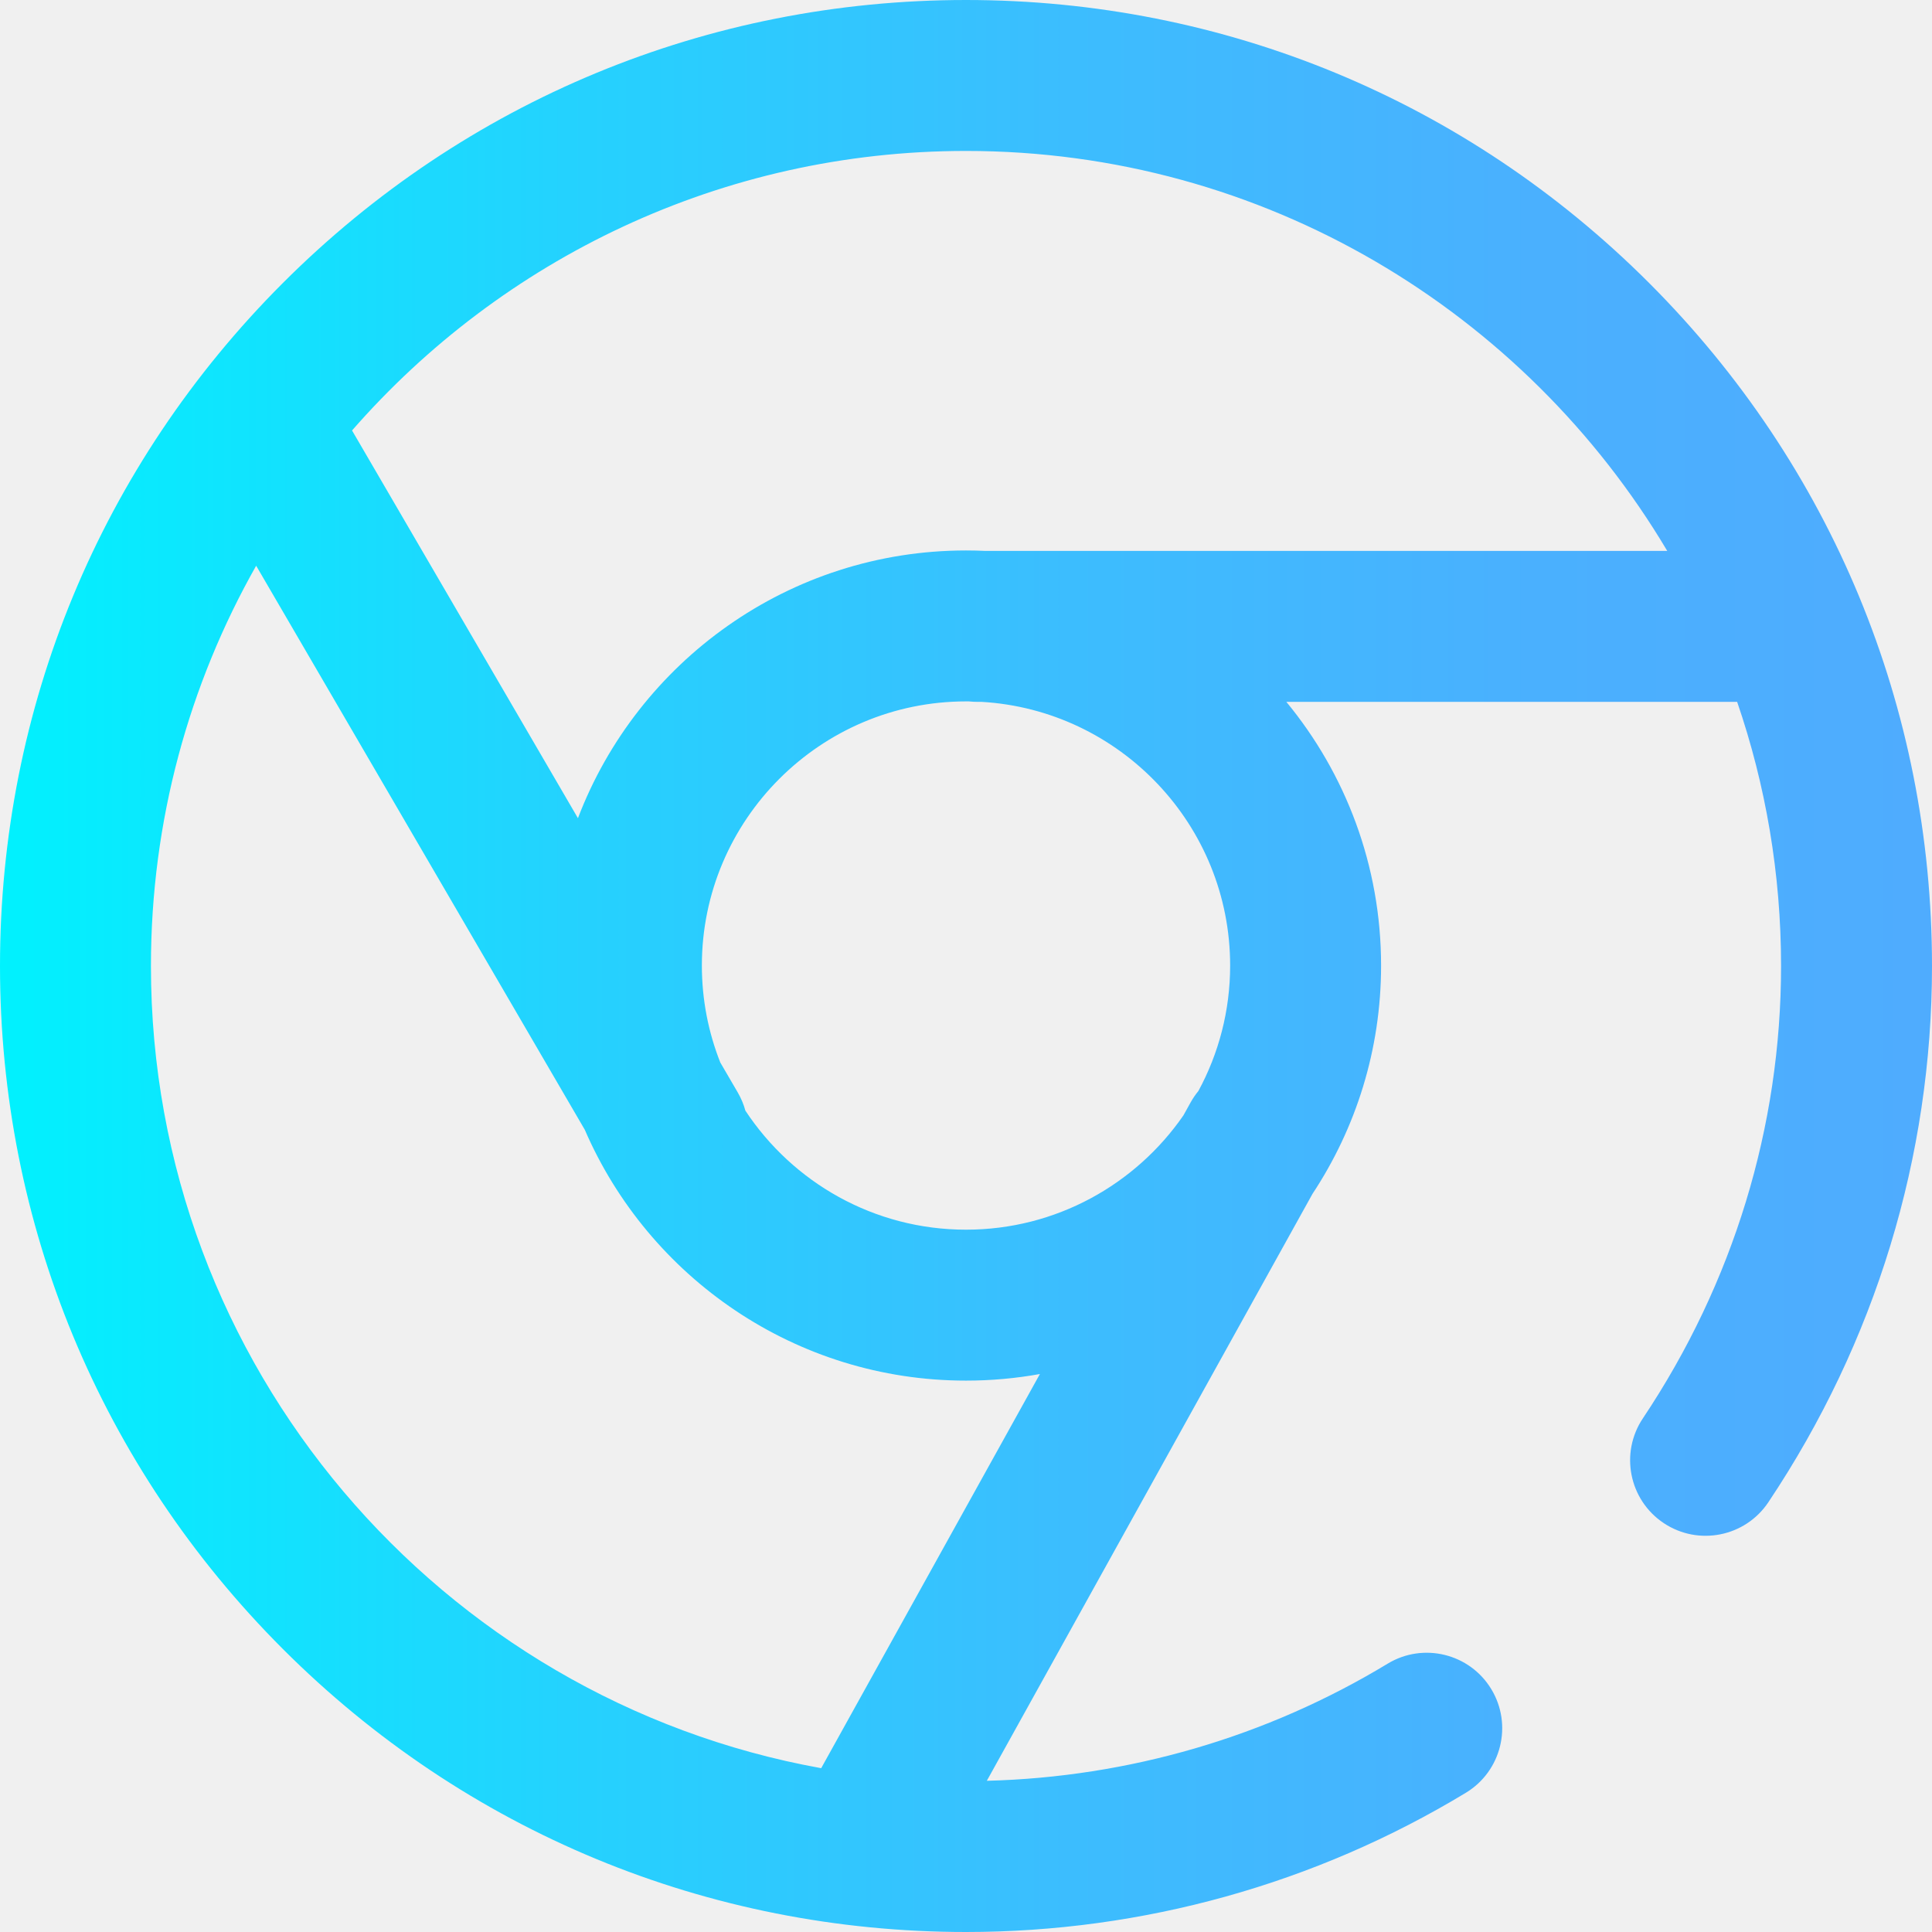
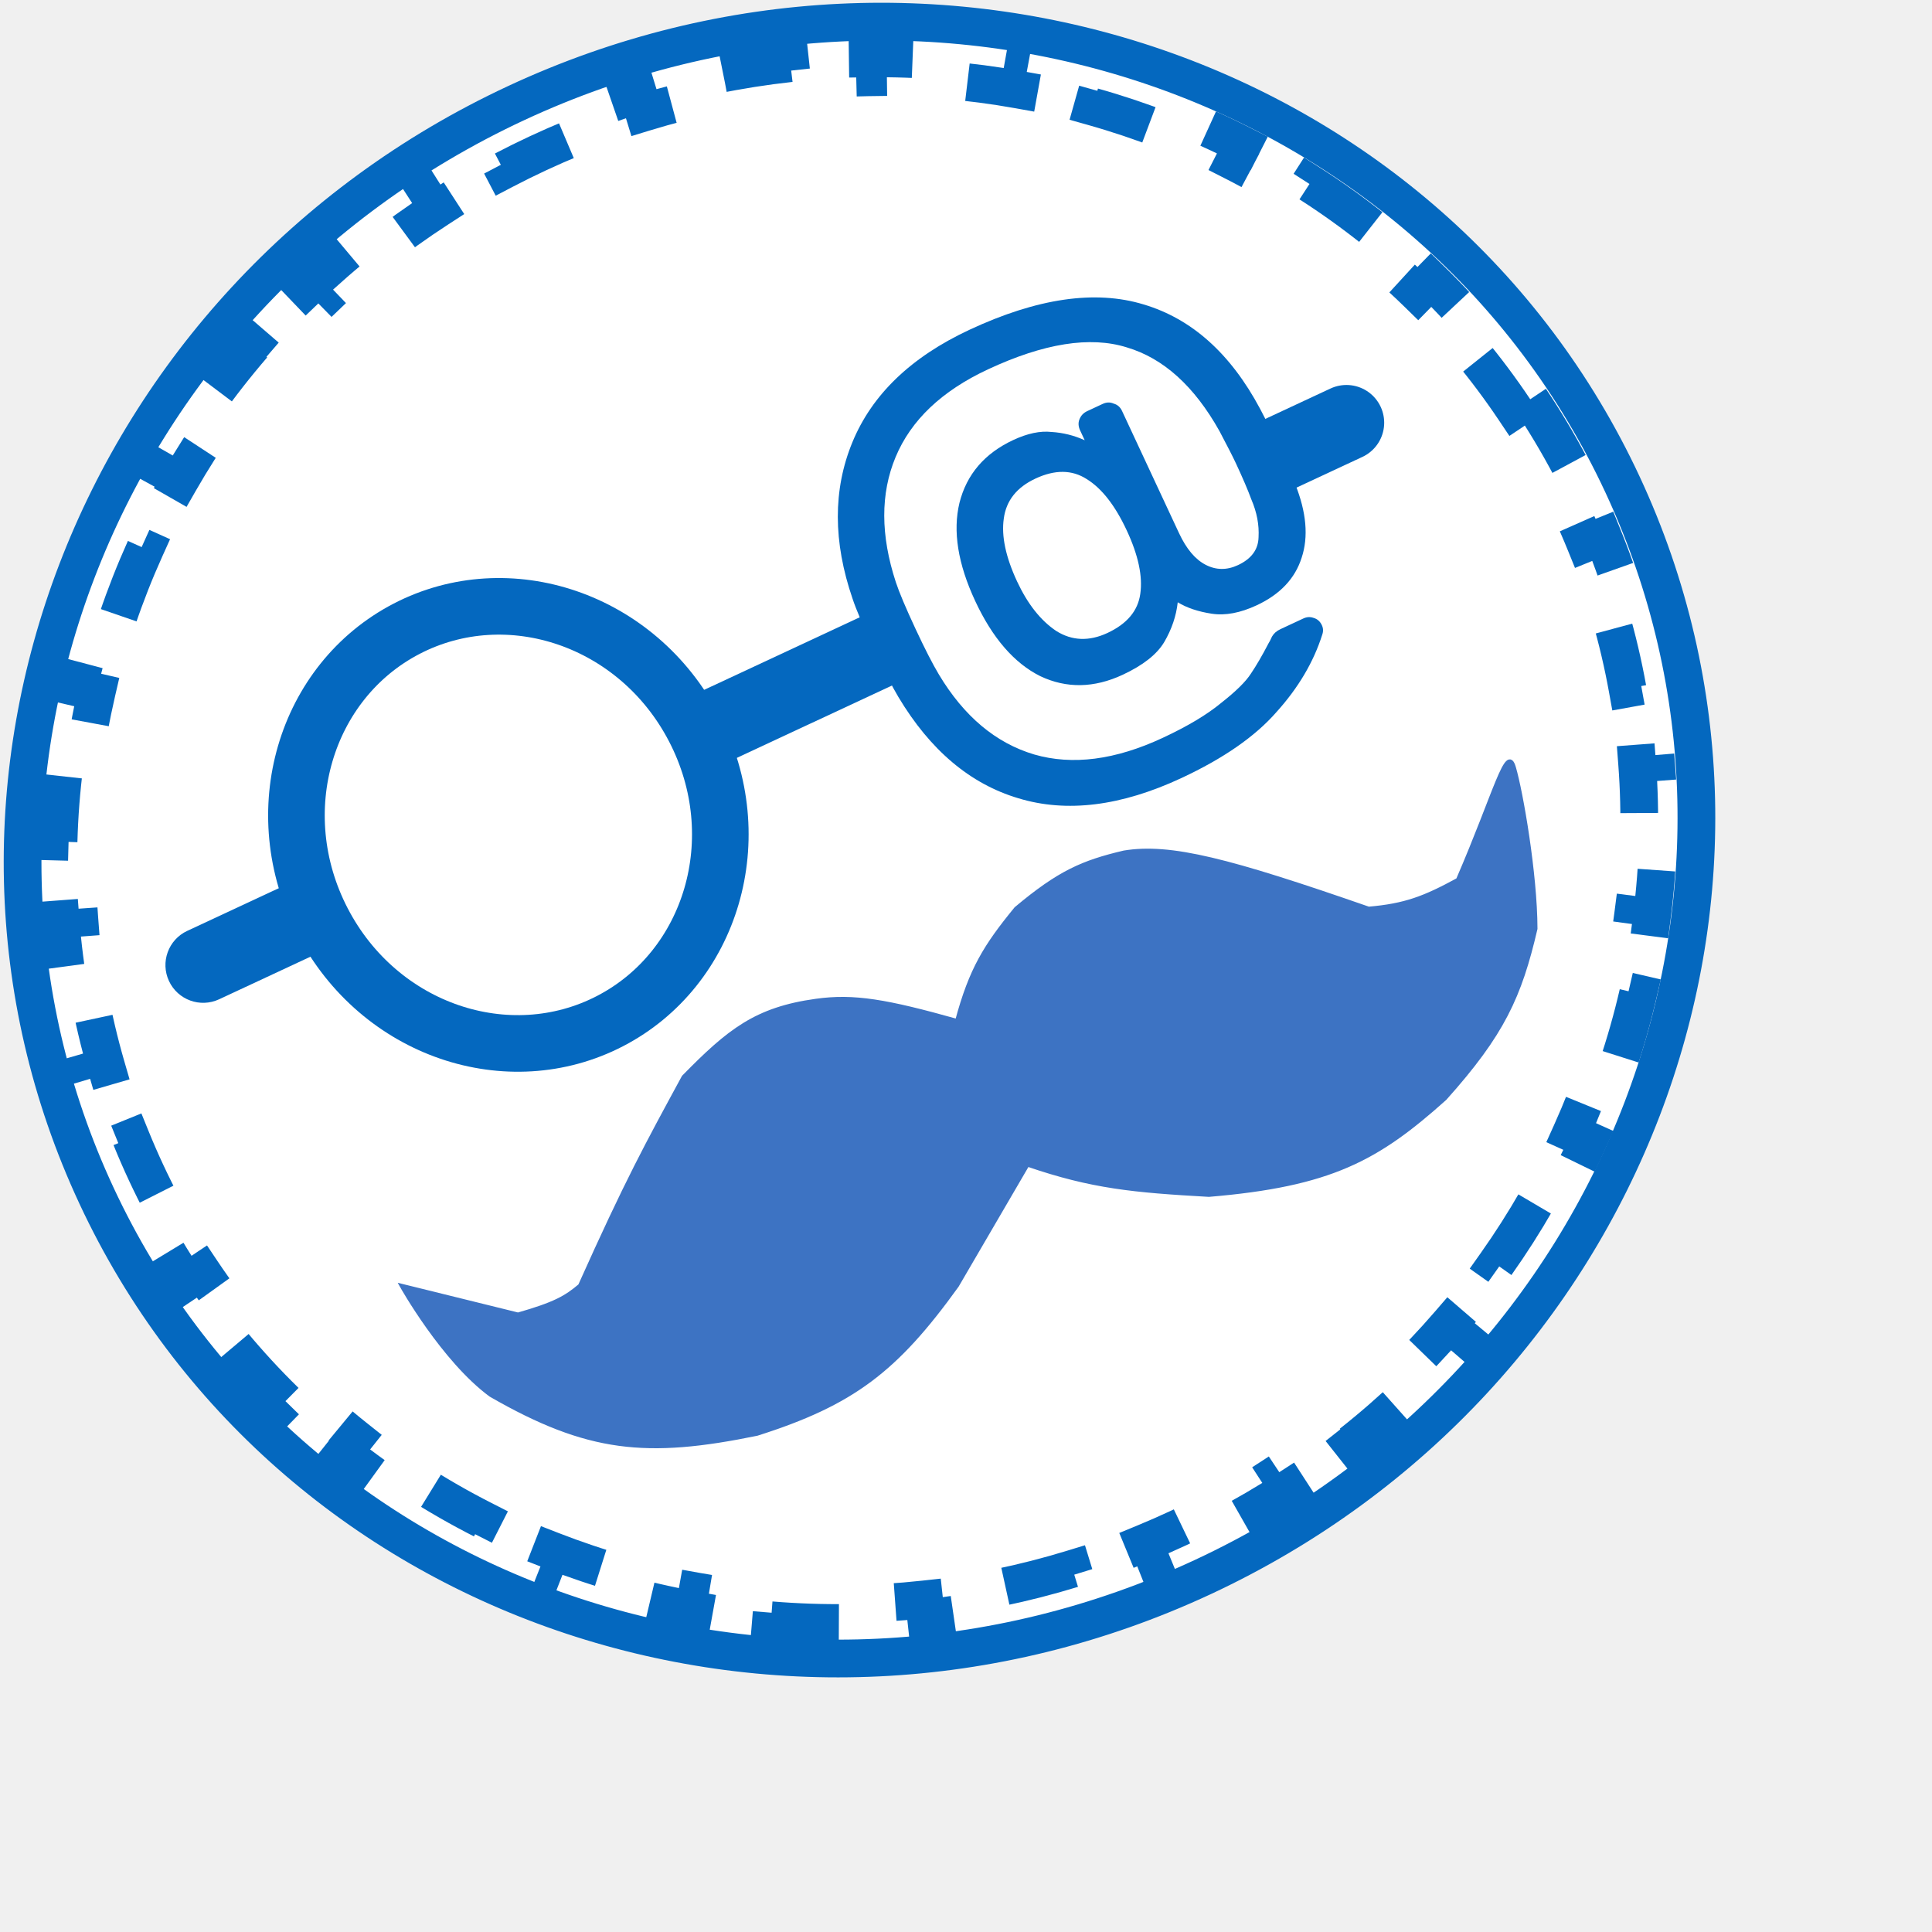
- <svg xmlns="http://www.w3.org/2000/svg" version="1.1" id="Capa_1" x="0px" y="0px" width="13" height="13" viewBox="0 0 512 512" style="enable-background:new 0 0 512 512;" xml:space="preserve">
-   <linearGradient id="SVGID_1_" gradientUnits="userSpaceOnUse" x1="0" y1="258" x2="512" y2="258" gradientTransform="matrix(1 0 0 -1 0 514)">
-     <stop offset="0" style="stop-color:#00F2FE" />
-     <stop offset="0.021" style="stop-color:#03EFFE" />
-     <stop offset="0.293" style="stop-color:#24D2FE" />
-     <stop offset="0.554" style="stop-color:#3CBDFE" />
-     <stop offset="0.796" style="stop-color:#4AB0FE" />
-     <stop offset="1" style="stop-color:#4FACFE" />
-   </linearGradient>
-   <path style="fill:url(#SVGID_1_);" d="M437.02,74.98C388.667,26.629,324.38,0,256,0S123.333,26.629,74.98,74.98  C26.629,123.333,0,187.62,0,256s26.629,132.667,74.98,181.02C123.333,485.371,187.62,512,256,512  c46.813,0,92.618-12.758,132.462-36.894c9.448-5.724,12.467-18.021,6.744-27.469c-5.723-9.449-18.021-12.467-27.468-6.744  c-32.028,19.402-68.642,30.083-106.221,31.036l86.304-155.539c11.486-17.371,18.18-38.175,18.18-60.513  c0-26.512-9.428-50.864-25.107-69.878H460.36c7.543,21.962,11.64,45.511,11.64,70c0,42.589-12.665,84.044-36.626,119.884  c-6.139,9.183-3.672,21.604,5.511,27.742c9.183,6.14,21.604,3.673,27.742-5.51C497.001,355.674,512,306.53,512,256  C512,187.62,485.371,123.333,437.02,74.98z M40,256c0-38.525,10.138-74.726,27.886-106.077l87.092,149.478  c16.897,39.07,55.819,66.477,101.022,66.477c6.683,0,13.228-0.599,19.585-1.747l-57.959,104.455C116.765,450.428,40,362.01,40,256z   M326,255.878c0,12.027-3.049,23.354-8.414,33.252c-0.77,0.933-1.466,1.949-2.074,3.045l-1.896,3.418  c-12.642,18.284-33.753,30.285-57.615,30.285c-24.406,0-45.934-12.555-58.466-31.545c-0.45-1.651-1.121-3.272-2.023-4.821  l-4.626-7.94c-3.151-7.958-4.884-16.627-4.884-25.694c0-38.598,31.402-70,70-70c0.276,0,0.552,0.002,0.827,0.005  C257.541,185.96,258.266,186,259,186h1.154C296.826,188.157,326,218.675,326,255.878z M261.204,146  c-1.725-0.081-3.46-0.122-5.204-0.122c-46.909,0-87.053,29.514-102.84,70.948L93.296,114.079C132.922,68.708,191.171,40,256,40  c78.96,0,148.161,42.588,185.838,106H261.204z" />
-   <g>
- </g>
-   <g>
- </g>
-   <g>
- </g>
-   <g>
- </g>
-   <g>
- </g>
-   <g>
- </g>
-   <g>
- </g>
-   <g>
- </g>
-   <g>
- </g>
-   <g>
- </g>
-   <g>
- </g>
-   <g>
- </g>
-   <g>
- </g>
-   <g>
- </g>
-   <g>
- </g>
+ <svg xmlns="http://www.w3.org/2000/svg" width="13" height="13" viewBox="0 0 512 512" fill="none">
+   <path d="M429.961 128.348C480.183 236.049 430.643 365.761 318.833 417.899C207.023 470.037 75.814 424.609 25.592 316.908C-24.63 209.207 24.91 79.495 136.72 27.357C248.53 -24.781 379.739 20.647 429.961 128.348Z" fill="white" stroke="#0468BF" stroke-width="10" />
+   <path d="M405.529 105.808C409.313 111.459 412.838 117.349 416.081 123.469L411.662 125.81C413.22 128.75 414.712 131.746 416.134 134.795C417.556 137.845 418.892 140.913 420.143 143.996L424.776 142.116C427.38 148.534 429.626 155.02 431.522 161.551L426.721 162.946C428.599 169.414 430.125 175.929 431.309 182.467L436.229 181.577C437.457 188.361 438.325 195.171 438.842 201.981L433.856 202.359C434.365 209.05 434.525 215.743 434.348 222.413L439.346 222.546C439.163 229.415 438.631 236.26 437.757 243.056L432.798 242.419C431.945 249.06 430.759 255.653 429.248 262.176L434.119 263.304C432.573 269.982 430.695 276.586 428.495 283.091L423.759 281.49C421.617 287.823 419.162 294.061 416.404 300.179L420.962 302.234C418.15 308.472 415.03 314.588 411.612 320.557L407.273 318.073C403.954 323.867 400.348 329.52 396.462 335.008L400.542 337.897C396.595 343.472 392.367 348.88 387.866 354.099L384.079 350.833C379.726 355.88 375.112 360.746 370.245 365.408L373.703 369.019C368.781 373.734 363.607 378.244 358.189 382.529L355.088 378.607C349.871 382.733 344.423 386.645 338.75 390.322L341.47 394.517C335.765 398.215 329.84 401.68 323.701 404.893L321.383 400.463C318.426 402.011 315.419 403.499 312.362 404.924C309.304 406.35 306.232 407.697 303.146 408.967L305.049 413.591C298.642 416.228 292.179 418.54 285.679 420.533L284.213 415.753C277.75 417.734 271.252 419.394 264.738 420.738L265.748 425.635C258.984 427.031 252.202 428.095 245.427 428.835L244.884 423.865C238.184 424.597 231.491 425.004 224.826 425.094L224.894 430.094C218.003 430.187 211.142 429.95 204.334 429.39L204.744 424.407C198.042 423.856 191.393 422.986 184.822 421.803L183.936 426.724C177.166 425.506 170.476 423.965 163.889 422.109L165.245 417.297C158.785 415.477 152.429 413.347 146.201 410.917L144.383 415.575C137.986 413.079 131.72 410.272 125.609 407.164L127.876 402.708C121.909 399.672 116.096 396.343 110.46 392.728L107.761 396.936C101.993 393.237 96.407 389.245 91.028 384.969L94.138 381.055C88.915 376.904 83.891 372.479 79.093 367.788L75.598 371.364C70.713 366.591 66.055 361.549 61.647 356.247L65.492 353.051C61.244 347.941 57.235 342.584 53.487 336.988L49.332 339.77C45.548 334.119 42.023 328.229 38.781 322.109L43.199 319.768C41.641 316.828 40.15 313.832 38.727 310.783C37.305 307.733 35.969 304.665 34.718 301.582L30.085 303.462C27.481 297.044 25.235 290.558 23.339 284.027L28.14 282.632C26.262 276.164 24.736 269.649 23.552 263.111L18.632 264.001C17.404 257.217 16.536 250.407 16.019 243.597L21.005 243.219C20.497 236.528 20.336 229.835 20.513 223.165L15.515 223.032C15.698 216.163 16.231 209.318 17.104 202.522L22.063 203.159C22.916 196.518 24.102 189.925 25.613 183.403L20.742 182.275C22.288 175.596 24.166 168.992 26.366 162.487L31.103 164.089C33.244 157.755 35.699 151.517 38.457 145.399L33.899 143.344C36.711 137.106 39.831 130.99 43.25 125.021L47.588 127.506C50.907 121.711 54.514 116.058 58.399 110.57L54.319 107.681C58.266 102.106 62.495 96.698 66.995 91.48L70.782 94.745C75.135 89.698 79.749 84.832 84.616 80.17L81.158 76.559C86.08 71.844 91.254 67.334 96.672 63.049L99.773 66.971C104.99 62.845 110.439 58.933 116.111 55.257L113.391 51.061C119.096 47.363 125.021 43.898 131.16 40.685L133.479 45.115C136.435 43.567 139.442 42.08 142.5 40.654C145.557 39.228 148.63 37.881 151.715 36.611L149.812 31.987C156.219 29.35 162.683 27.038 169.182 25.045L170.648 29.826C177.111 27.844 183.61 26.184 190.123 24.84L189.113 19.943C195.877 18.547 202.659 17.483 209.434 16.743L209.977 21.713C216.677 20.982 223.37 20.574 230.035 20.484L229.967 15.485C236.858 15.391 243.719 15.628 250.527 16.188L250.117 21.171C256.819 21.722 263.468 22.593 270.039 23.775L270.925 18.854C277.695 20.072 284.385 21.613 290.972 23.469L289.616 28.281C296.076 30.101 302.432 32.231 308.661 34.661L310.478 30.003C316.875 32.499 323.142 35.306 329.252 38.414L326.985 42.87C332.952 45.906 338.766 49.235 344.401 52.85L347.101 48.642C352.868 52.341 358.454 56.333 363.834 60.609L360.723 64.523C365.946 68.675 370.97 73.1 375.769 77.79L379.263 74.214C384.148 78.987 388.806 84.029 393.214 89.331L389.369 92.528C393.617 97.637 397.626 102.994 401.375 108.59L405.529 105.808Z" stroke="#0468BF" stroke-width="10" stroke-dasharray="20 20" />
+   <path d="M187.277 193.537L236.363 170.647" stroke="#0468BF" stroke-width="20" />
+   <path d="M49.618 246.694C44.613 249.028 42.447 254.978 44.782 259.983C47.116 264.989 53.065 267.154 58.071 264.82L49.618 246.694ZM76.737 256.116L85.8 251.89L77.348 233.764L68.285 237.99L76.737 256.116ZM58.071 264.82L76.737 256.116L68.285 237.99L49.618 246.694L58.071 264.82Z" fill="#0468BF" />
+   <path d="M338.156 120.726L356.823 112.022" stroke="#0468BF" stroke-width="20" stroke-linecap="round" />
+   <path d="M362.703 240.779C325.709 227.924 310.196 223.872 297.863 225.904C286.931 228.482 280.71 231.172 269.257 240.779C261.146 250.688 257.303 256.845 253.619 270.53C234.939 265.295 226.303 263.777 216.24 265.19C200.354 267.388 193.176 273.133 181.15 285.405C171.501 303.179 166.183 312.816 153.688 340.71C149.964 343.849 147.031 345.558 137.287 348.338L106.393 340.71C106.393 340.71 117.383 360.381 130.04 369.697C155.812 384.539 171.395 385.987 200.602 379.996C225.985 371.935 237.471 363.143 253.619 340.71L272.308 308.671C289.347 314.522 300.327 315.556 320.366 316.681C352.607 313.982 365.008 307.182 382.918 291.126C398.257 273.994 402.771 264.085 406.948 246.119C406.913 231.575 403.133 209.885 401.226 203.401C399.319 196.917 396.389 209.962 386.351 233.151C377.497 237.98 372.381 239.947 362.703 240.779Z" fill="#3D73C3" stroke="#3D73C3" />
+   <path d="M183.976 193.063C199.022 222.076 188.589 256.635 161.684 270.588C134.78 284.541 100.521 273.158 85.475 244.145C70.429 215.132 80.862 180.573 107.767 166.62C134.671 152.667 168.93 164.05 183.976 193.063Z" stroke="#0468BF" stroke-width="15" />
+   <path d="M313.091 206.19C297.07 213.661 282.656 215.444 269.849 211.54C257.089 207.738 246.497 198.789 238.072 184.694C236.397 181.896 234.212 177.606 231.517 171.827C228.68 165.743 226.822 161.362 225.944 158.685C220.751 143.578 220.728 129.762 225.875 117.239C231.077 104.568 241.434 94.615 256.949 87.38C274.896 79.011 290.274 76.778 303.081 80.682C315.841 84.484 326.125 93.7 333.934 108.329C336.028 112.29 337.596 115.386 338.636 117.617C340.764 122.18 342.294 125.726 343.226 128.254C346.224 135.744 346.797 142.266 344.943 147.822C343.191 153.33 339.222 157.526 333.037 160.41C328.677 162.443 324.702 163.186 321.113 162.637C317.525 162.089 314.524 161.081 312.111 159.613C311.711 163.256 310.514 166.777 308.519 170.177C306.578 173.427 302.921 176.305 297.547 178.811C289.942 182.358 282.655 182.484 275.688 179.19C268.774 175.748 263.024 169.109 258.438 159.273C253.852 149.437 252.462 140.765 254.269 133.256C256.177 125.7 260.933 120.149 268.538 116.603C272.29 114.853 275.663 114.145 278.657 114.477C281.706 114.66 284.639 115.391 287.457 116.669L286.251 114.084C285.778 113.07 285.704 112.117 286.029 111.224C286.408 110.184 287.104 109.427 288.118 108.954L292.225 107.039C293.239 106.566 294.216 106.543 295.155 106.969C296.148 107.246 296.882 107.892 297.354 108.906L312.461 141.303C314.4 145.461 316.751 148.253 319.515 149.68C322.279 151.107 325.132 151.134 328.072 149.763C331.621 148.108 333.44 145.655 333.529 142.404C333.719 139.106 333.085 135.76 331.626 132.367C330.694 129.838 329.329 126.648 327.533 122.795C326.729 121.071 325.28 118.228 323.186 114.267C316.505 102.322 308.298 94.915 298.566 92.046C288.888 89.029 276.647 90.972 261.842 97.875C249.573 103.596 241.403 111.357 237.331 121.156C233.313 130.807 233.337 141.844 237.402 154.268C238.28 156.945 240.019 161.072 242.62 166.649C245.078 171.922 247.146 175.958 248.821 178.756C255.475 189.85 263.892 196.912 274.07 199.943C284.201 202.873 295.553 201.406 308.126 195.543C314.717 192.47 319.882 189.382 323.621 186.281C327.508 183.234 330.131 180.653 331.491 178.537C332.951 176.375 334.527 173.665 336.218 170.408C336.373 170.212 336.664 169.644 337.09 168.705C337.563 167.867 338.307 167.211 339.321 166.738L345.405 163.901C346.318 163.476 347.22 163.426 348.112 163.75C349.105 164.028 349.839 164.673 350.311 165.687C350.69 166.499 350.717 167.35 350.392 168.242C348.092 175.487 344.051 182.309 338.27 188.708C332.638 195.162 324.245 200.989 313.091 206.19ZM293.495 167.739C298.666 165.327 301.563 161.878 302.186 157.39C302.864 152.753 301.666 147.14 298.592 140.549C295.519 133.958 291.988 129.432 288.001 126.97C284.116 124.461 279.587 124.413 274.416 126.824C269.447 129.141 266.648 132.669 266.018 137.406C265.341 142.043 266.515 147.606 269.541 154.095C272.331 160.078 275.79 164.452 279.919 167.218C284.102 169.835 288.627 170.008 293.495 167.739Z" fill="#0468BF" />
</svg>
